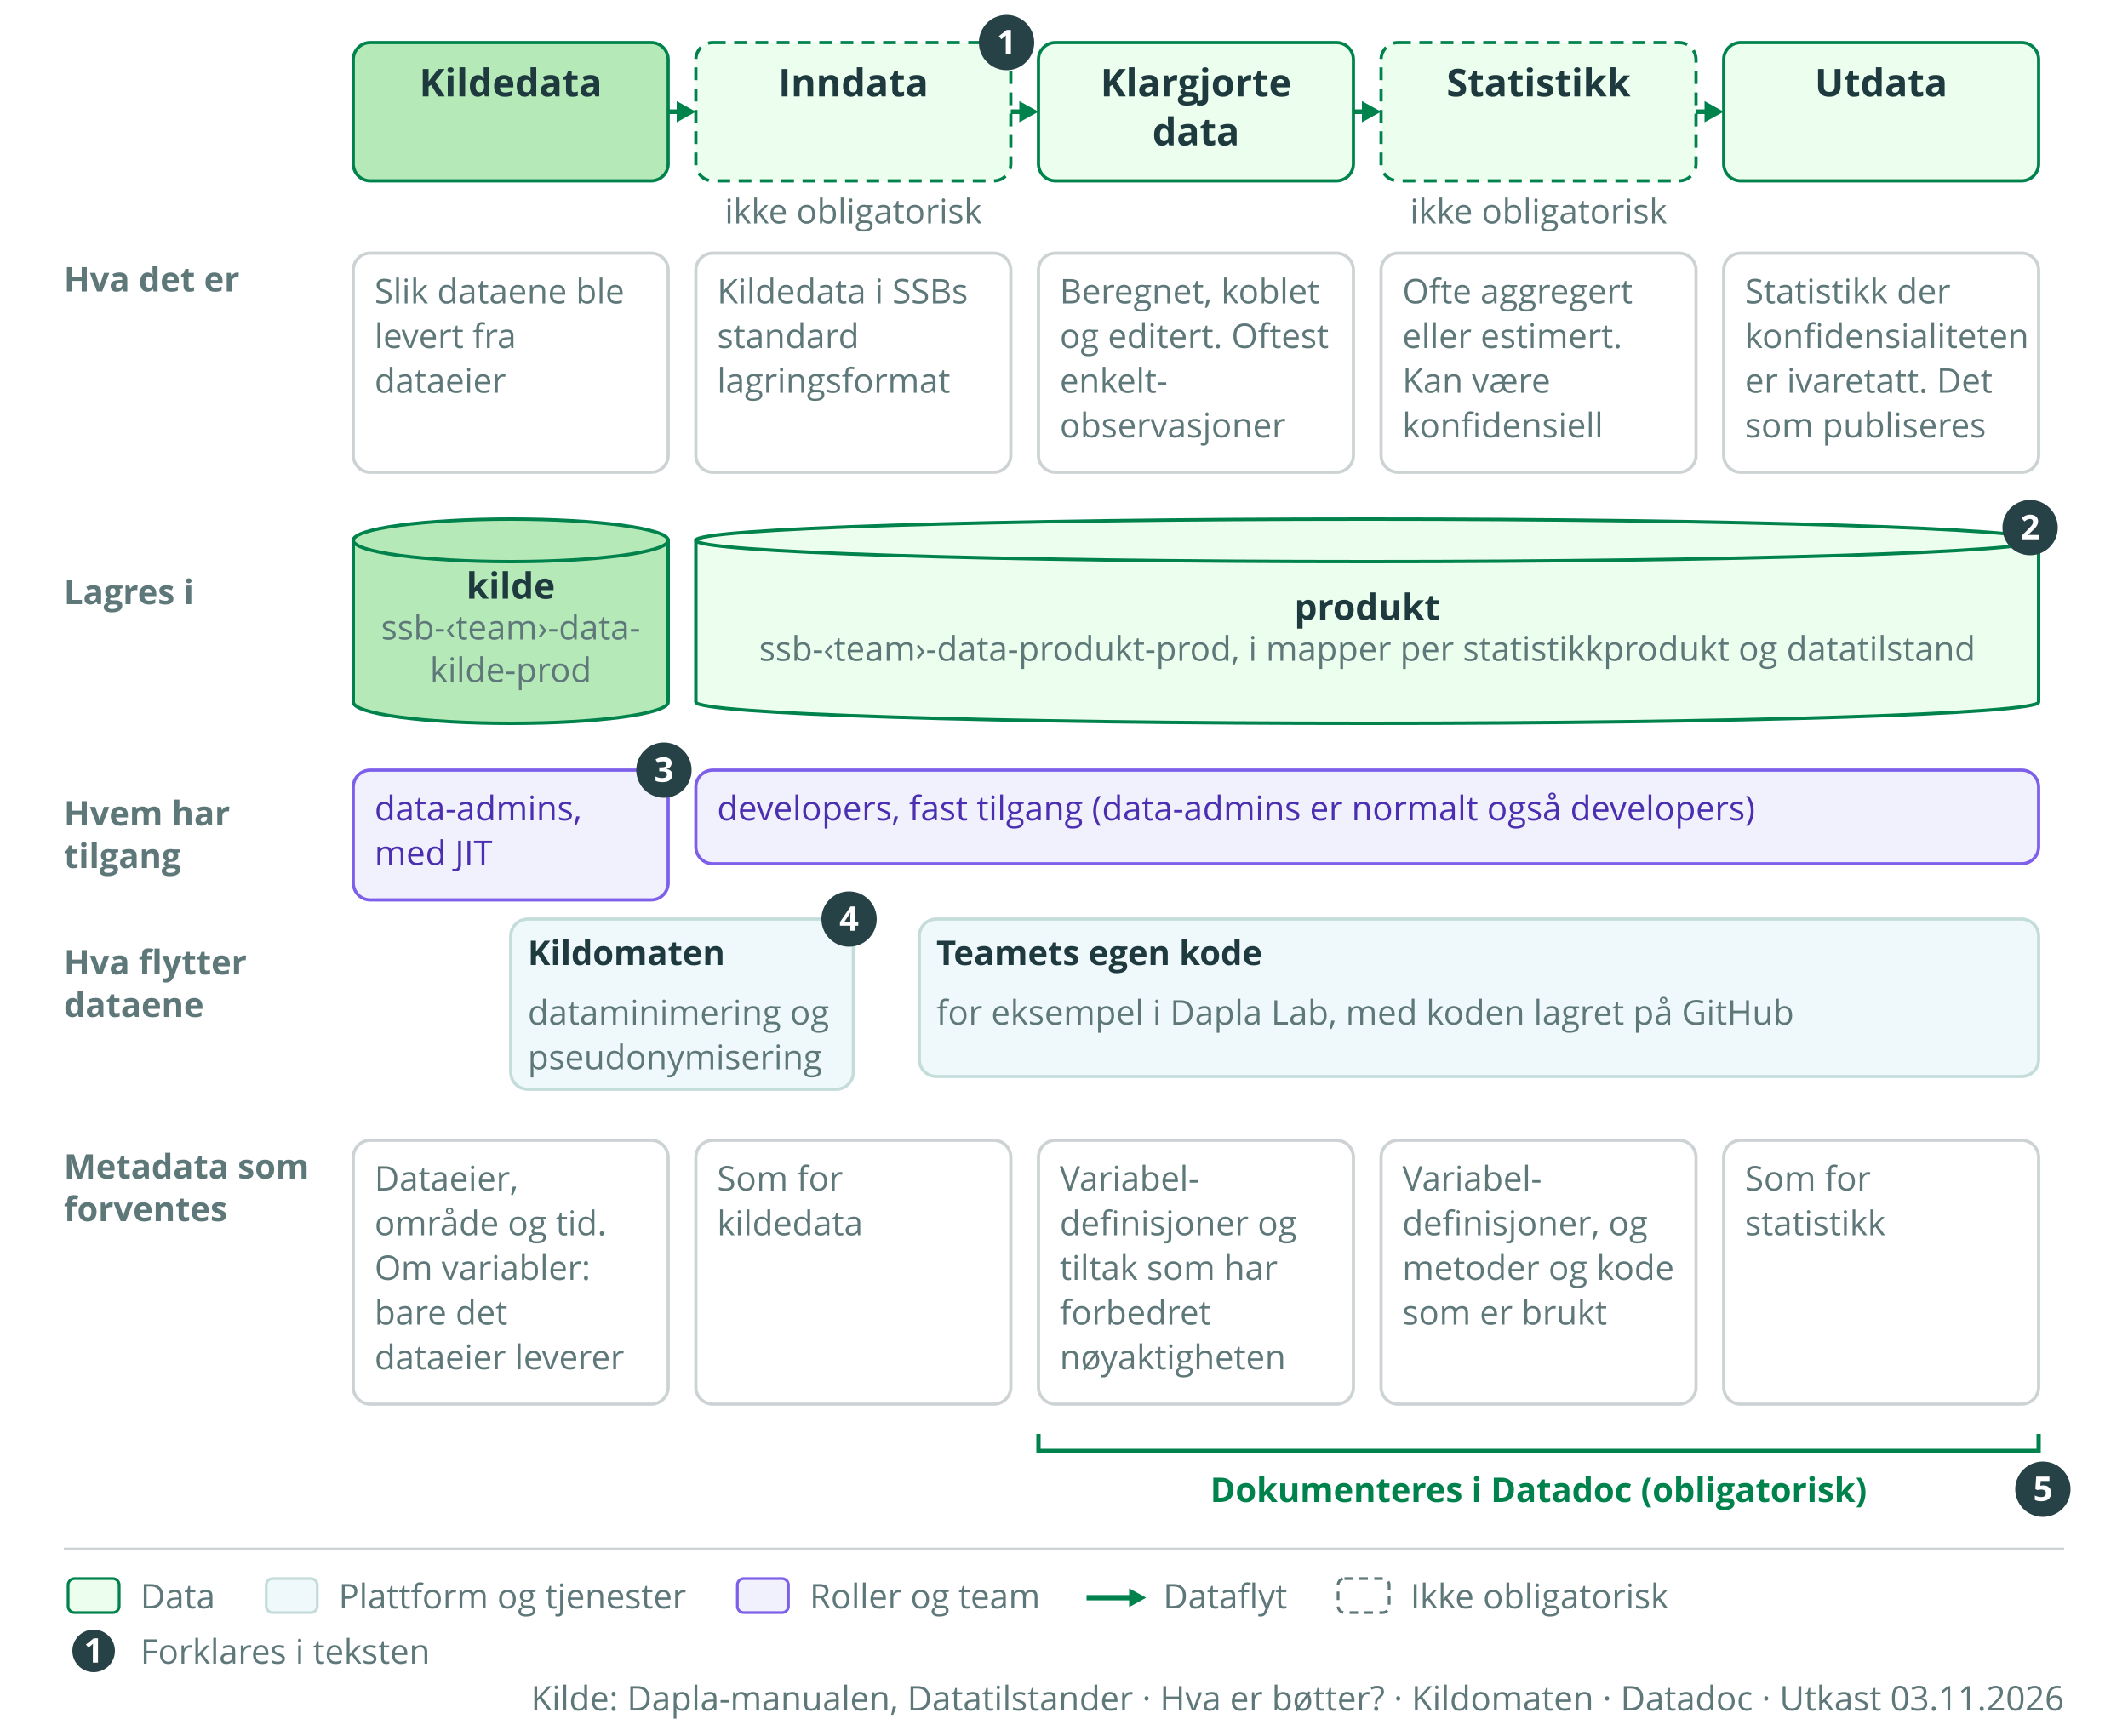
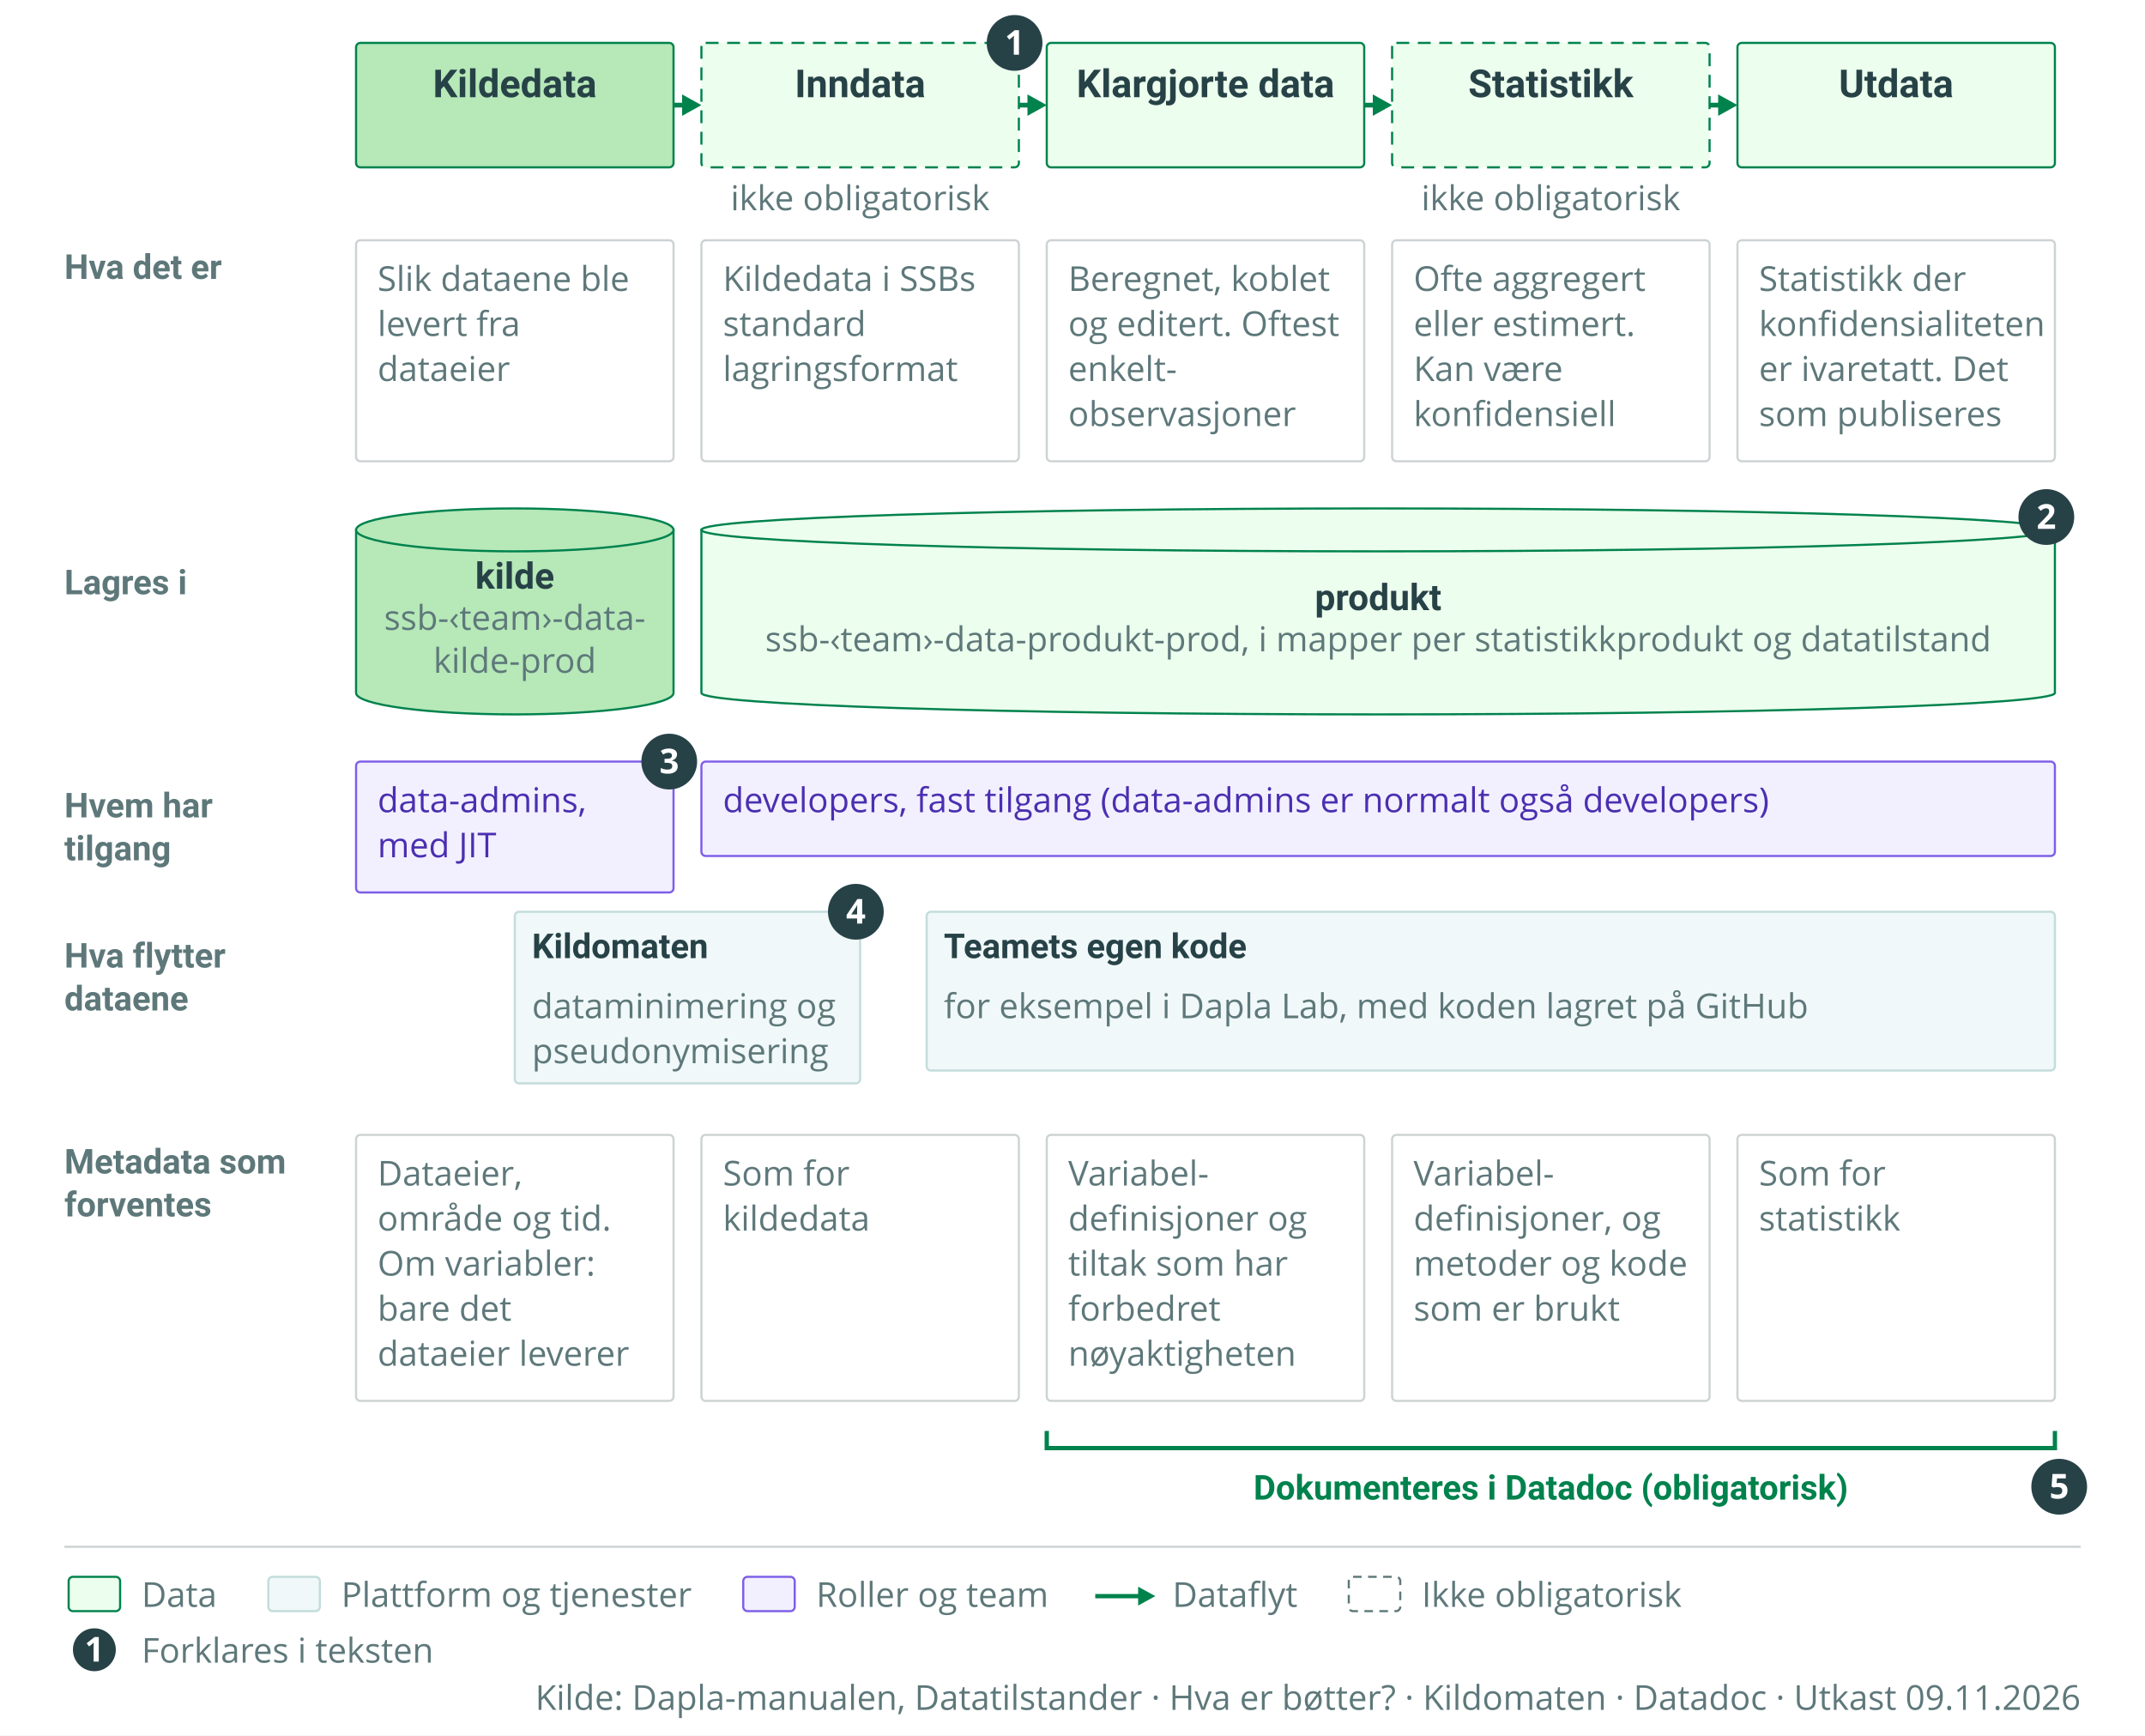
- <svg xmlns="http://www.w3.org/2000/svg" viewBox="0 0 1000 816" width="1000" height="816">
-   <rect x="0" y="0" width="1000" height="816" fill="#ffffff" />
-   <rect x="166.0" y="20.0" width="148.0" height="65.0" rx="8" fill="#b6e9b8" stroke="#00824d" stroke-width="1.5" />
-   <text x="240.0" y="45.3" font-family="Open Sans, Segoe UI, Arial, sans-serif" font-size="18" font-weight="700" fill="#1e3a3f" text-anchor="middle">Kildedata</text>
-   <polyline points="314.0,52.5 319.8,52.5" fill="none" stroke="#00824d" stroke-width="2.2" stroke-linejoin="round" />
-   <polygon points="327.0,52.5 318.0,47.5 318.0,57.5" fill="#00824d" stroke="none" stroke-width="1" />
-   <rect x="327.0" y="20.0" width="148.0" height="65.0" rx="8" fill="#ecfeed" stroke="#00824d" stroke-width="1.5" stroke-dasharray="6 4" />
-   <text x="401.0" y="45.3" font-family="Open Sans, Segoe UI, Arial, sans-serif" font-size="18" font-weight="700" fill="#1e3a3f" text-anchor="middle">Inndata</text>
-   <text x="401.0" y="105.0" font-family="Open Sans, Segoe UI, Arial, sans-serif" font-size="16" font-weight="400" fill="#5e787a" text-anchor="middle">ikke obligatorisk</text>
-   <polyline points="475.0,52.5 480.8,52.5" fill="none" stroke="#00824d" stroke-width="2.2" stroke-linejoin="round" />
-   <polygon points="488.0,52.5 479.0,47.5 479.0,57.5" fill="#00824d" stroke="none" stroke-width="1" />
-   <rect x="488.0" y="20.0" width="148.0" height="65.0" rx="8" fill="#ecfeed" stroke="#00824d" stroke-width="1.5" />
-   <text x="562.0" y="45.3" font-family="Open Sans, Segoe UI, Arial, sans-serif" font-size="18" font-weight="700" fill="#1e3a3f" text-anchor="middle">Klargjorte</text>
-   <text x="562.0" y="68.3" font-family="Open Sans, Segoe UI, Arial, sans-serif" font-size="18" font-weight="700" fill="#1e3a3f" text-anchor="middle">data</text>
-   <polyline points="636.0,52.5 641.8,52.5" fill="none" stroke="#00824d" stroke-width="2.2" stroke-linejoin="round" />
-   <polygon points="649.0,52.5 640.0,47.5 640.0,57.5" fill="#00824d" stroke="none" stroke-width="1" />
-   <rect x="649.0" y="20.0" width="148.0" height="65.0" rx="8" fill="#ecfeed" stroke="#00824d" stroke-width="1.5" stroke-dasharray="6 4" />
-   <text x="723.0" y="45.3" font-family="Open Sans, Segoe UI, Arial, sans-serif" font-size="18" font-weight="700" fill="#1e3a3f" text-anchor="middle">Statistikk</text>
-   <text x="723.0" y="105.0" font-family="Open Sans, Segoe UI, Arial, sans-serif" font-size="16" font-weight="400" fill="#5e787a" text-anchor="middle">ikke obligatorisk</text>
-   <polyline points="797.0,52.5 802.8,52.5" fill="none" stroke="#00824d" stroke-width="2.2" stroke-linejoin="round" />
-   <polygon points="810.0,52.5 801.0,47.5 801.0,57.5" fill="#00824d" stroke="none" stroke-width="1" />
-   <rect x="810.0" y="20.0" width="148.0" height="65.0" rx="8" fill="#ecfeed" stroke="#00824d" stroke-width="1.5" />
-   <text x="884.0" y="45.3" font-family="Open Sans, Segoe UI, Arial, sans-serif" font-size="18" font-weight="700" fill="#1e3a3f" text-anchor="middle">Utdata</text>
-   <circle cx="473.0" cy="20.0" r="13" fill="#274246" />
+ <svg xmlns="http://www.w3.org/2000/svg" viewBox="0 0 1000 809" width="1000" height="809">
+   <rect x="0" y="0" width="1000" height="809" fill="#ffffff" />
+   <rect x="166.0" y="20.0" width="148.0" height="58.0" rx="2" fill="#b6e8b8" stroke="#00824d" stroke-width="1" />
+   <text x="240.0" y="45.3" font-family="Roboto, Arial, sans-serif" font-size="18" font-weight="700" fill="#274247" text-anchor="middle">Kildedata</text>
+   <polyline points="314.0,49.0 319.8,49.0" fill="none" stroke="#00824d" stroke-width="2.2" stroke-linejoin="round" />
+   <polygon points="327.0,49.0 318.0,44.0 318.0,54.0" fill="#00824d" stroke="none" stroke-width="1" />
+   <rect x="327.0" y="20.0" width="148.0" height="58.0" rx="2" fill="#ecfeed" stroke="#00824d" stroke-width="1" stroke-dasharray="6 4" />
+   <text x="401.0" y="45.3" font-family="Roboto, Arial, sans-serif" font-size="18" font-weight="700" fill="#274247" text-anchor="middle">Inndata</text>
+   <text x="401.0" y="98.0" font-family="Open Sans, Segoe UI, Arial, sans-serif" font-size="16" font-weight="400" fill="#5e787a" text-anchor="middle">ikke obligatorisk</text>
+   <polyline points="475.0,49.0 480.8,49.0" fill="none" stroke="#00824d" stroke-width="2.2" stroke-linejoin="round" />
+   <polygon points="488.0,49.0 479.0,44.0 479.0,54.0" fill="#00824d" stroke="none" stroke-width="1" />
+   <rect x="488.0" y="20.0" width="148.0" height="58.0" rx="2" fill="#ecfeed" stroke="#00824d" stroke-width="1" />
+   <text x="562.0" y="45.3" font-family="Roboto, Arial, sans-serif" font-size="18" font-weight="700" fill="#274247" text-anchor="middle">Klargjorte data</text>
+   <polyline points="636.0,49.0 641.8,49.0" fill="none" stroke="#00824d" stroke-width="2.2" stroke-linejoin="round" />
+   <polygon points="649.0,49.0 640.0,44.0 640.0,54.0" fill="#00824d" stroke="none" stroke-width="1" />
+   <rect x="649.0" y="20.0" width="148.0" height="58.0" rx="2" fill="#ecfeed" stroke="#00824d" stroke-width="1" stroke-dasharray="6 4" />
+   <text x="723.0" y="45.3" font-family="Roboto, Arial, sans-serif" font-size="18" font-weight="700" fill="#274247" text-anchor="middle">Statistikk</text>
+   <text x="723.0" y="98.0" font-family="Open Sans, Segoe UI, Arial, sans-serif" font-size="16" font-weight="400" fill="#5e787a" text-anchor="middle">ikke obligatorisk</text>
+   <polyline points="797.0,49.0 802.8,49.0" fill="none" stroke="#00824d" stroke-width="2.2" stroke-linejoin="round" />
+   <polygon points="810.0,49.0 801.0,44.0 801.0,54.0" fill="#00824d" stroke="none" stroke-width="1" />
+   <rect x="810.0" y="20.0" width="148.0" height="58.0" rx="2" fill="#ecfeed" stroke="#00824d" stroke-width="1" />
+   <text x="884.0" y="45.3" font-family="Roboto, Arial, sans-serif" font-size="18" font-weight="700" fill="#274247" text-anchor="middle">Utdata</text>
+   <circle cx="473.0" cy="20.0" r="13" fill="#274247" />
  <text x="473.0" y="25.5" font-family="Open Sans, Segoe UI, Arial, sans-serif" font-size="16" font-weight="700" fill="#ffffff" text-anchor="middle">1</text>
-   <text x="30.0" y="137.0" font-family="Open Sans, Segoe UI, Arial, sans-serif" font-size="16" font-weight="700" fill="#5e787a" text-anchor="start">Hva det er</text>
-   <rect x="166.0" y="119.0" width="148.0" height="103.0" rx="8" fill="#ffffff" stroke="#cdd3d4" stroke-width="1.5" />
-   <text x="176.0" y="142.6" font-family="Open Sans, Segoe UI, Arial, sans-serif" font-size="16" font-weight="400" fill="#5e787a" text-anchor="start">Slik dataene ble</text>
-   <text x="176.0" y="163.6" font-family="Open Sans, Segoe UI, Arial, sans-serif" font-size="16" font-weight="400" fill="#5e787a" text-anchor="start">levert fra</text>
-   <text x="176.0" y="184.6" font-family="Open Sans, Segoe UI, Arial, sans-serif" font-size="16" font-weight="400" fill="#5e787a" text-anchor="start">dataeier</text>
-   <rect x="327.0" y="119.0" width="148.0" height="103.0" rx="8" fill="#ffffff" stroke="#cdd3d4" stroke-width="1.5" />
-   <text x="337.0" y="142.6" font-family="Open Sans, Segoe UI, Arial, sans-serif" font-size="16" font-weight="400" fill="#5e787a" text-anchor="start">Kildedata i SSBs</text>
-   <text x="337.0" y="163.6" font-family="Open Sans, Segoe UI, Arial, sans-serif" font-size="16" font-weight="400" fill="#5e787a" text-anchor="start">standard</text>
-   <text x="337.0" y="184.6" font-family="Open Sans, Segoe UI, Arial, sans-serif" font-size="16" font-weight="400" fill="#5e787a" text-anchor="start">lagringsformat</text>
-   <rect x="488.0" y="119.0" width="148.0" height="103.0" rx="8" fill="#ffffff" stroke="#cdd3d4" stroke-width="1.5" />
-   <text x="498.0" y="142.6" font-family="Open Sans, Segoe UI, Arial, sans-serif" font-size="16" font-weight="400" fill="#5e787a" text-anchor="start">Beregnet, koblet</text>
-   <text x="498.0" y="163.6" font-family="Open Sans, Segoe UI, Arial, sans-serif" font-size="16" font-weight="400" fill="#5e787a" text-anchor="start">og editert. Oftest</text>
-   <text x="498.0" y="184.6" font-family="Open Sans, Segoe UI, Arial, sans-serif" font-size="16" font-weight="400" fill="#5e787a" text-anchor="start">enkelt-</text>
-   <text x="498.0" y="205.6" font-family="Open Sans, Segoe UI, Arial, sans-serif" font-size="16" font-weight="400" fill="#5e787a" text-anchor="start">observasjoner</text>
-   <rect x="649.0" y="119.0" width="148.0" height="103.0" rx="8" fill="#ffffff" stroke="#cdd3d4" stroke-width="1.5" />
-   <text x="659.0" y="142.6" font-family="Open Sans, Segoe UI, Arial, sans-serif" font-size="16" font-weight="400" fill="#5e787a" text-anchor="start">Ofte aggregert</text>
-   <text x="659.0" y="163.6" font-family="Open Sans, Segoe UI, Arial, sans-serif" font-size="16" font-weight="400" fill="#5e787a" text-anchor="start">eller estimert.</text>
-   <text x="659.0" y="184.6" font-family="Open Sans, Segoe UI, Arial, sans-serif" font-size="16" font-weight="400" fill="#5e787a" text-anchor="start">Kan være</text>
-   <text x="659.0" y="205.6" font-family="Open Sans, Segoe UI, Arial, sans-serif" font-size="16" font-weight="400" fill="#5e787a" text-anchor="start">konfidensiell</text>
-   <rect x="810.0" y="119.0" width="148.0" height="103.0" rx="8" fill="#ffffff" stroke="#cdd3d4" stroke-width="1.5" />
-   <text x="820.0" y="142.6" font-family="Open Sans, Segoe UI, Arial, sans-serif" font-size="16" font-weight="400" fill="#5e787a" text-anchor="start">Statistikk der</text>
-   <text x="820.0" y="163.6" font-family="Open Sans, Segoe UI, Arial, sans-serif" font-size="16" font-weight="400" fill="#5e787a" text-anchor="start">konfidensialiteten</text>
-   <text x="820.0" y="184.6" font-family="Open Sans, Segoe UI, Arial, sans-serif" font-size="16" font-weight="400" fill="#5e787a" text-anchor="start">er ivaretatt. Det</text>
-   <text x="820.0" y="205.6" font-family="Open Sans, Segoe UI, Arial, sans-serif" font-size="16" font-weight="400" fill="#5e787a" text-anchor="start">som publiseres</text>
-   <text x="30.0" y="284.0" font-family="Open Sans, Segoe UI, Arial, sans-serif" font-size="16" font-weight="700" fill="#5e787a" text-anchor="start">Lagres i</text>
-   <path d="M166,254 L166,330 A74.0,10 0 0 0 314,330 L314,254 Z" fill="#b6e9b8" stroke="#00824d" stroke-width="1.6" />
-   <ellipse cx="240.0" cy="254.0" rx="74.0" ry="10.0" fill="#b6e9b8" stroke="#00824d" stroke-width="1.6" />
-   <text x="240.0" y="281.4" font-family="Open Sans, Segoe UI, Arial, sans-serif" font-size="17" font-weight="700" fill="#1e3a3f" text-anchor="middle">kilde</text>
-   <text x="240.0" y="300.6" font-family="Open Sans, Segoe UI, Arial, sans-serif" font-size="16" font-weight="400" fill="#5e787a" text-anchor="middle">ssb-‹team›-data-</text>
-   <text x="240.0" y="320.6" font-family="Open Sans, Segoe UI, Arial, sans-serif" font-size="16" font-weight="400" fill="#5e787a" text-anchor="middle">kilde-prod</text>
-   <path d="M327,254 L327,330 A315.5,10 0 0 0 958,330 L958,254 Z" fill="#ecfeed" stroke="#00824d" stroke-width="1.6" />
-   <ellipse cx="642.5" cy="254.0" rx="315.5" ry="10.0" fill="#ecfeed" stroke="#00824d" stroke-width="1.6" />
-   <text x="642.5" y="291.4" font-family="Open Sans, Segoe UI, Arial, sans-serif" font-size="17" font-weight="700" fill="#1e3a3f" text-anchor="middle">produkt</text>
-   <text x="642.5" y="310.6" font-family="Open Sans, Segoe UI, Arial, sans-serif" font-size="16" font-weight="400" fill="#5e787a" text-anchor="middle">ssb-‹team›-data-produkt-prod, i mapper per statistikkprodukt og datatilstand</text>
-   <circle cx="954.0" cy="248.0" r="13" fill="#274246" />
-   <text x="954.0" y="253.5" font-family="Open Sans, Segoe UI, Arial, sans-serif" font-size="16" font-weight="700" fill="#ffffff" text-anchor="middle">2</text>
-   <text x="30.0" y="388.0" font-family="Open Sans, Segoe UI, Arial, sans-serif" font-size="16" font-weight="700" fill="#5e787a" text-anchor="start">Hvem har</text>
-   <text x="30.0" y="408.0" font-family="Open Sans, Segoe UI, Arial, sans-serif" font-size="16" font-weight="700" fill="#5e787a" text-anchor="start">tilgang</text>
-   <rect x="166.0" y="362.0" width="148.0" height="61.0" rx="8" fill="#f1f1fe" stroke="#7d5fea" stroke-width="1.5" />
-   <text x="176.0" y="385.6" font-family="Open Sans, Segoe UI, Arial, sans-serif" font-size="16" font-weight="400" fill="#4b2fb0" text-anchor="start">data-admins,</text>
-   <text x="176.0" y="406.6" font-family="Open Sans, Segoe UI, Arial, sans-serif" font-size="16" font-weight="400" fill="#4b2fb0" text-anchor="start">med JIT</text>
-   <rect x="327.0" y="362.0" width="631.0" height="44.0" rx="8" fill="#f1f1fe" stroke="#7d5fea" stroke-width="1.5" />
-   <text x="337.0" y="385.6" font-family="Open Sans, Segoe UI, Arial, sans-serif" font-size="16" font-weight="400" fill="#4b2fb0" text-anchor="start">developers, fast tilgang (data-admins er normalt også developers)</text>
-   <circle cx="312.0" cy="362.0" r="13" fill="#274246" />
-   <text x="312.0" y="367.5" font-family="Open Sans, Segoe UI, Arial, sans-serif" font-size="16" font-weight="700" fill="#ffffff" text-anchor="middle">3</text>
-   <text x="30.0" y="458.0" font-family="Open Sans, Segoe UI, Arial, sans-serif" font-size="16" font-weight="700" fill="#5e787a" text-anchor="start">Hva flytter</text>
-   <text x="30.0" y="478.0" font-family="Open Sans, Segoe UI, Arial, sans-serif" font-size="16" font-weight="700" fill="#5e787a" text-anchor="start">dataene</text>
-   <rect x="240.0" y="432.0" width="161.0" height="80.0" rx="8" fill="#eff8fa" stroke="#c4dddb" stroke-width="1.5" />
-   <text x="248.0" y="453.6" font-family="Open Sans, Segoe UI, Arial, sans-serif" font-size="16" font-weight="700" fill="#1e3a3f" text-anchor="start">Kildomaten</text>
-   <text x="248.0" y="481.6" font-family="Open Sans, Segoe UI, Arial, sans-serif" font-size="16" font-weight="400" fill="#5e787a" text-anchor="start">dataminimering og</text>
-   <text x="248.0" y="502.6" font-family="Open Sans, Segoe UI, Arial, sans-serif" font-size="16" font-weight="400" fill="#5e787a" text-anchor="start">pseudonymisering</text>
-   <rect x="432.0" y="432.0" width="526.0" height="74.0" rx="8" fill="#eff8fa" stroke="#c4dddb" stroke-width="1.5" />
-   <text x="440.0" y="453.6" font-family="Open Sans, Segoe UI, Arial, sans-serif" font-size="16" font-weight="700" fill="#1e3a3f" text-anchor="start">Teamets egen kode</text>
-   <text x="440.0" y="481.6" font-family="Open Sans, Segoe UI, Arial, sans-serif" font-size="16" font-weight="400" fill="#5e787a" text-anchor="start">for eksempel i Dapla Lab, med koden lagret på GitHub</text>
-   <circle cx="399.0" cy="432.0" r="13" fill="#274246" />
-   <text x="399.0" y="437.5" font-family="Open Sans, Segoe UI, Arial, sans-serif" font-size="16" font-weight="700" fill="#ffffff" text-anchor="middle">4</text>
-   <text x="30.0" y="554.0" font-family="Open Sans, Segoe UI, Arial, sans-serif" font-size="16" font-weight="700" fill="#5e787a" text-anchor="start">Metadata som</text>
-   <text x="30.0" y="574.0" font-family="Open Sans, Segoe UI, Arial, sans-serif" font-size="16" font-weight="700" fill="#5e787a" text-anchor="start">forventes</text>
-   <rect x="166.0" y="536.0" width="148.0" height="124.0" rx="8" fill="#ffffff" stroke="#cdd3d4" stroke-width="1.5" />
-   <text x="176.0" y="559.6" font-family="Open Sans, Segoe UI, Arial, sans-serif" font-size="16" font-weight="400" fill="#5e787a" text-anchor="start">Dataeier,</text>
-   <text x="176.0" y="580.6" font-family="Open Sans, Segoe UI, Arial, sans-serif" font-size="16" font-weight="400" fill="#5e787a" text-anchor="start">område og tid.</text>
-   <text x="176.0" y="601.6" font-family="Open Sans, Segoe UI, Arial, sans-serif" font-size="16" font-weight="400" fill="#5e787a" text-anchor="start">Om variabler:</text>
-   <text x="176.0" y="622.6" font-family="Open Sans, Segoe UI, Arial, sans-serif" font-size="16" font-weight="400" fill="#5e787a" text-anchor="start">bare det</text>
-   <text x="176.0" y="643.6" font-family="Open Sans, Segoe UI, Arial, sans-serif" font-size="16" font-weight="400" fill="#5e787a" text-anchor="start">dataeier leverer</text>
-   <rect x="327.0" y="536.0" width="148.0" height="124.0" rx="8" fill="#ffffff" stroke="#cdd3d4" stroke-width="1.5" />
-   <text x="337.0" y="559.6" font-family="Open Sans, Segoe UI, Arial, sans-serif" font-size="16" font-weight="400" fill="#5e787a" text-anchor="start">Som for</text>
-   <text x="337.0" y="580.6" font-family="Open Sans, Segoe UI, Arial, sans-serif" font-size="16" font-weight="400" fill="#5e787a" text-anchor="start">kildedata</text>
-   <rect x="488.0" y="536.0" width="148.0" height="124.0" rx="8" fill="#ffffff" stroke="#cdd3d4" stroke-width="1.5" />
-   <text x="498.0" y="559.6" font-family="Open Sans, Segoe UI, Arial, sans-serif" font-size="16" font-weight="400" fill="#5e787a" text-anchor="start">Variabel-</text>
-   <text x="498.0" y="580.6" font-family="Open Sans, Segoe UI, Arial, sans-serif" font-size="16" font-weight="400" fill="#5e787a" text-anchor="start">definisjoner og</text>
-   <text x="498.0" y="601.6" font-family="Open Sans, Segoe UI, Arial, sans-serif" font-size="16" font-weight="400" fill="#5e787a" text-anchor="start">tiltak som har</text>
-   <text x="498.0" y="622.6" font-family="Open Sans, Segoe UI, Arial, sans-serif" font-size="16" font-weight="400" fill="#5e787a" text-anchor="start">forbedret</text>
-   <text x="498.0" y="643.6" font-family="Open Sans, Segoe UI, Arial, sans-serif" font-size="16" font-weight="400" fill="#5e787a" text-anchor="start">nøyaktigheten</text>
-   <rect x="649.0" y="536.0" width="148.0" height="124.0" rx="8" fill="#ffffff" stroke="#cdd3d4" stroke-width="1.5" />
-   <text x="659.0" y="559.6" font-family="Open Sans, Segoe UI, Arial, sans-serif" font-size="16" font-weight="400" fill="#5e787a" text-anchor="start">Variabel-</text>
-   <text x="659.0" y="580.6" font-family="Open Sans, Segoe UI, Arial, sans-serif" font-size="16" font-weight="400" fill="#5e787a" text-anchor="start">definisjoner, og</text>
-   <text x="659.0" y="601.6" font-family="Open Sans, Segoe UI, Arial, sans-serif" font-size="16" font-weight="400" fill="#5e787a" text-anchor="start">metoder og kode</text>
-   <text x="659.0" y="622.6" font-family="Open Sans, Segoe UI, Arial, sans-serif" font-size="16" font-weight="400" fill="#5e787a" text-anchor="start">som er brukt</text>
-   <rect x="810.0" y="536.0" width="148.0" height="124.0" rx="8" fill="#ffffff" stroke="#cdd3d4" stroke-width="1.5" />
-   <text x="820.0" y="559.6" font-family="Open Sans, Segoe UI, Arial, sans-serif" font-size="16" font-weight="400" fill="#5e787a" text-anchor="start">Som for</text>
-   <text x="820.0" y="580.6" font-family="Open Sans, Segoe UI, Arial, sans-serif" font-size="16" font-weight="400" fill="#5e787a" text-anchor="start">statistikk</text>
-   <path d="M488,674 L488,682 L958,682 L958,674" fill="none" stroke="#00824d" stroke-width="2" />
-   <text x="723.0" y="706.0" font-family="Open Sans, Segoe UI, Arial, sans-serif" font-size="16" font-weight="700" fill="#00824d" text-anchor="middle">Dokumenteres i Datadoc (obligatorisk)</text>
-   <circle cx="960.0" cy="700.0" r="13" fill="#274246" />
-   <text x="960.0" y="705.5" font-family="Open Sans, Segoe UI, Arial, sans-serif" font-size="16" font-weight="700" fill="#ffffff" text-anchor="middle">5</text>
-   <line x1="30.0" y1="728.0" x2="970.0" y2="728.0" stroke="#cdd3d4" stroke-width="1" />
-   <rect x="32.0" y="742.0" width="24.0" height="16.0" rx="3" fill="#ecfeed" stroke="#00824d" stroke-width="1.3" />
-   <text x="66.0" y="756.0" font-family="Open Sans, Segoe UI, Arial, sans-serif" font-size="16" font-weight="400" fill="#5e787a" text-anchor="start">Data</text>
-   <rect x="125.1" y="742.0" width="24.0" height="16.0" rx="3" fill="#eff8fa" stroke="#c4dddb" stroke-width="1.3" />
-   <text x="159.1" y="756.0" font-family="Open Sans, Segoe UI, Arial, sans-serif" font-size="16" font-weight="400" fill="#5e787a" text-anchor="start">Plattform og tjenester</text>
-   <rect x="346.5" y="742.0" width="24.0" height="16.0" rx="3" fill="#f1f1fe" stroke="#7d5fea" stroke-width="1.3" />
-   <text x="380.5" y="756.0" font-family="Open Sans, Segoe UI, Arial, sans-serif" font-size="16" font-weight="400" fill="#5e787a" text-anchor="start">Roller og team</text>
-   <polyline points="510.6,751.0 532.2,751.0" fill="none" stroke="#00824d" stroke-width="2.5" stroke-linejoin="round" />
-   <polygon points="538.6,751.0 530.6,746.6 530.6,755.4" fill="#00824d" stroke="none" stroke-width="1" />
-   <text x="546.6" y="756.0" font-family="Open Sans, Segoe UI, Arial, sans-serif" font-size="16" font-weight="400" fill="#5e787a" text-anchor="start">Dataflyt</text>
-   <rect x="628.8" y="742.0" width="24.0" height="16.0" rx="3" fill="#ffffff" stroke="#5e787a" stroke-width="1.3" stroke-dasharray="4 3" />
-   <text x="662.8" y="756.0" font-family="Open Sans, Segoe UI, Arial, sans-serif" font-size="16" font-weight="400" fill="#5e787a" text-anchor="start">Ikke obligatorisk</text>
-   <circle cx="44.0" cy="776.0" r="10" fill="#274246" />
-   <text x="44.0" y="781.5" font-family="Open Sans, Segoe UI, Arial, sans-serif" font-size="16" font-weight="700" fill="#ffffff" text-anchor="middle">1</text>
-   <text x="66.0" y="782.0" font-family="Open Sans, Segoe UI, Arial, sans-serif" font-size="16" font-weight="400" fill="#5e787a" text-anchor="start">Forklares i teksten</text>
-   <text x="970.0" y="804.0" font-family="Open Sans, Segoe UI, Arial, sans-serif" font-size="16" font-weight="400" fill="#5e787a" text-anchor="end">Kilde: Dapla-manualen, Datatilstander · Hva er bøtter? · Kildomaten · Datadoc · Utkast 03.11.2026</text>
+   <text x="30.0" y="130.0" font-family="Roboto, Arial, sans-serif" font-size="16" font-weight="700" fill="#5e787a" text-anchor="start">Hva det er</text>
+   <rect x="166.0" y="112.0" width="148.0" height="103.0" rx="2" fill="#ffffff" stroke="#cdd3d4" stroke-width="1" />
+   <text x="176.0" y="135.6" font-family="Open Sans, Segoe UI, Arial, sans-serif" font-size="16" font-weight="400" fill="#5e787a" text-anchor="start">Slik dataene ble</text>
+   <text x="176.0" y="156.6" font-family="Open Sans, Segoe UI, Arial, sans-serif" font-size="16" font-weight="400" fill="#5e787a" text-anchor="start">levert fra</text>
+   <text x="176.0" y="177.6" font-family="Open Sans, Segoe UI, Arial, sans-serif" font-size="16" font-weight="400" fill="#5e787a" text-anchor="start">dataeier</text>
+   <rect x="327.0" y="112.0" width="148.0" height="103.0" rx="2" fill="#ffffff" stroke="#cdd3d4" stroke-width="1" />
+   <text x="337.0" y="135.6" font-family="Open Sans, Segoe UI, Arial, sans-serif" font-size="16" font-weight="400" fill="#5e787a" text-anchor="start">Kildedata i SSBs</text>
+   <text x="337.0" y="156.6" font-family="Open Sans, Segoe UI, Arial, sans-serif" font-size="16" font-weight="400" fill="#5e787a" text-anchor="start">standard</text>
+   <text x="337.0" y="177.6" font-family="Open Sans, Segoe UI, Arial, sans-serif" font-size="16" font-weight="400" fill="#5e787a" text-anchor="start">lagringsformat</text>
+   <rect x="488.0" y="112.0" width="148.0" height="103.0" rx="2" fill="#ffffff" stroke="#cdd3d4" stroke-width="1" />
+   <text x="498.0" y="135.6" font-family="Open Sans, Segoe UI, Arial, sans-serif" font-size="16" font-weight="400" fill="#5e787a" text-anchor="start">Beregnet, koblet</text>
+   <text x="498.0" y="156.6" font-family="Open Sans, Segoe UI, Arial, sans-serif" font-size="16" font-weight="400" fill="#5e787a" text-anchor="start">og editert. Oftest</text>
+   <text x="498.0" y="177.6" font-family="Open Sans, Segoe UI, Arial, sans-serif" font-size="16" font-weight="400" fill="#5e787a" text-anchor="start">enkelt-</text>
+   <text x="498.0" y="198.6" font-family="Open Sans, Segoe UI, Arial, sans-serif" font-size="16" font-weight="400" fill="#5e787a" text-anchor="start">observasjoner</text>
+   <rect x="649.0" y="112.0" width="148.0" height="103.0" rx="2" fill="#ffffff" stroke="#cdd3d4" stroke-width="1" />
+   <text x="659.0" y="135.6" font-family="Open Sans, Segoe UI, Arial, sans-serif" font-size="16" font-weight="400" fill="#5e787a" text-anchor="start">Ofte aggregert</text>
+   <text x="659.0" y="156.6" font-family="Open Sans, Segoe UI, Arial, sans-serif" font-size="16" font-weight="400" fill="#5e787a" text-anchor="start">eller estimert.</text>
+   <text x="659.0" y="177.6" font-family="Open Sans, Segoe UI, Arial, sans-serif" font-size="16" font-weight="400" fill="#5e787a" text-anchor="start">Kan være</text>
+   <text x="659.0" y="198.6" font-family="Open Sans, Segoe UI, Arial, sans-serif" font-size="16" font-weight="400" fill="#5e787a" text-anchor="start">konfidensiell</text>
+   <rect x="810.0" y="112.0" width="148.0" height="103.0" rx="2" fill="#ffffff" stroke="#cdd3d4" stroke-width="1" />
+   <text x="820.0" y="135.6" font-family="Open Sans, Segoe UI, Arial, sans-serif" font-size="16" font-weight="400" fill="#5e787a" text-anchor="start">Statistikk der</text>
+   <text x="820.0" y="156.6" font-family="Open Sans, Segoe UI, Arial, sans-serif" font-size="16" font-weight="400" fill="#5e787a" text-anchor="start">konfidensialiteten</text>
+   <text x="820.0" y="177.6" font-family="Open Sans, Segoe UI, Arial, sans-serif" font-size="16" font-weight="400" fill="#5e787a" text-anchor="start">er ivaretatt. Det</text>
+   <text x="820.0" y="198.6" font-family="Open Sans, Segoe UI, Arial, sans-serif" font-size="16" font-weight="400" fill="#5e787a" text-anchor="start">som publiseres</text>
+   <text x="30.0" y="277.0" font-family="Roboto, Arial, sans-serif" font-size="16" font-weight="700" fill="#5e787a" text-anchor="start">Lagres i</text>
+   <path d="M166,247 L166,323 A74.0,10 0 0 0 314,323 L314,247 Z" fill="#b6e8b8" stroke="#00824d" stroke-width="1" />
+   <ellipse cx="240.0" cy="247.0" rx="74.0" ry="10.0" fill="#b6e8b8" stroke="#00824d" stroke-width="1" />
+   <text x="240.0" y="274.4" font-family="Roboto, Arial, sans-serif" font-size="17" font-weight="700" fill="#274247" text-anchor="middle">kilde</text>
+   <text x="240.0" y="293.6" font-family="Open Sans, Segoe UI, Arial, sans-serif" font-size="16" font-weight="400" fill="#5e787a" text-anchor="middle">ssb-‹team›-data-</text>
+   <text x="240.0" y="313.6" font-family="Open Sans, Segoe UI, Arial, sans-serif" font-size="16" font-weight="400" fill="#5e787a" text-anchor="middle">kilde-prod</text>
+   <path d="M327,247 L327,323 A315.5,10 0 0 0 958,323 L958,247 Z" fill="#ecfeed" stroke="#00824d" stroke-width="1" />
+   <ellipse cx="642.5" cy="247.0" rx="315.5" ry="10.0" fill="#ecfeed" stroke="#00824d" stroke-width="1" />
+   <text x="642.5" y="284.4" font-family="Roboto, Arial, sans-serif" font-size="17" font-weight="700" fill="#274247" text-anchor="middle">produkt</text>
+   <text x="642.5" y="303.6" font-family="Open Sans, Segoe UI, Arial, sans-serif" font-size="16" font-weight="400" fill="#5e787a" text-anchor="middle">ssb-‹team›-data-produkt-prod, i mapper per statistikkprodukt og datatilstand</text>
+   <circle cx="954.0" cy="241.0" r="13" fill="#274247" />
+   <text x="954.0" y="246.5" font-family="Open Sans, Segoe UI, Arial, sans-serif" font-size="16" font-weight="700" fill="#ffffff" text-anchor="middle">2</text>
+   <text x="30.0" y="381.0" font-family="Roboto, Arial, sans-serif" font-size="16" font-weight="700" fill="#5e787a" text-anchor="start">Hvem har</text>
+   <text x="30.0" y="401.0" font-family="Roboto, Arial, sans-serif" font-size="16" font-weight="700" fill="#5e787a" text-anchor="start">tilgang</text>
+   <rect x="166.0" y="355.0" width="148.0" height="61.0" rx="2" fill="#f2f0ff" stroke="#7e5ee8" stroke-width="1" />
+   <text x="176.0" y="378.6" font-family="Open Sans, Segoe UI, Arial, sans-serif" font-size="16" font-weight="400" fill="#4b2fb0" text-anchor="start">data-admins,</text>
+   <text x="176.0" y="399.6" font-family="Open Sans, Segoe UI, Arial, sans-serif" font-size="16" font-weight="400" fill="#4b2fb0" text-anchor="start">med JIT</text>
+   <rect x="327.0" y="355.0" width="631.0" height="44.0" rx="2" fill="#f2f0ff" stroke="#7e5ee8" stroke-width="1" />
+   <text x="337.0" y="378.6" font-family="Open Sans, Segoe UI, Arial, sans-serif" font-size="16" font-weight="400" fill="#4b2fb0" text-anchor="start">developers, fast tilgang (data-admins er normalt også developers)</text>
+   <circle cx="312.0" cy="355.0" r="13" fill="#274247" />
+   <text x="312.0" y="360.5" font-family="Open Sans, Segoe UI, Arial, sans-serif" font-size="16" font-weight="700" fill="#ffffff" text-anchor="middle">3</text>
+   <text x="30.0" y="451.0" font-family="Roboto, Arial, sans-serif" font-size="16" font-weight="700" fill="#5e787a" text-anchor="start">Hva flytter</text>
+   <text x="30.0" y="471.0" font-family="Roboto, Arial, sans-serif" font-size="16" font-weight="700" fill="#5e787a" text-anchor="start">dataene</text>
+   <rect x="240.0" y="425.0" width="161.0" height="80.0" rx="2" fill="#f0f8f9" stroke="#c3dcdc" stroke-width="1" />
+   <text x="248.0" y="446.6" font-family="Roboto, Arial, sans-serif" font-size="16" font-weight="700" fill="#274247" text-anchor="start">Kildomaten</text>
+   <text x="248.0" y="474.6" font-family="Open Sans, Segoe UI, Arial, sans-serif" font-size="16" font-weight="400" fill="#5e787a" text-anchor="start">dataminimering og</text>
+   <text x="248.0" y="495.6" font-family="Open Sans, Segoe UI, Arial, sans-serif" font-size="16" font-weight="400" fill="#5e787a" text-anchor="start">pseudonymisering</text>
+   <rect x="432.0" y="425.0" width="526.0" height="74.0" rx="2" fill="#f0f8f9" stroke="#c3dcdc" stroke-width="1" />
+   <text x="440.0" y="446.6" font-family="Roboto, Arial, sans-serif" font-size="16" font-weight="700" fill="#274247" text-anchor="start">Teamets egen kode</text>
+   <text x="440.0" y="474.6" font-family="Open Sans, Segoe UI, Arial, sans-serif" font-size="16" font-weight="400" fill="#5e787a" text-anchor="start">for eksempel i Dapla Lab, med koden lagret på GitHub</text>
+   <circle cx="399.0" cy="425.0" r="13" fill="#274247" />
+   <text x="399.0" y="430.5" font-family="Open Sans, Segoe UI, Arial, sans-serif" font-size="16" font-weight="700" fill="#ffffff" text-anchor="middle">4</text>
+   <text x="30.0" y="547.0" font-family="Roboto, Arial, sans-serif" font-size="16" font-weight="700" fill="#5e787a" text-anchor="start">Metadata som</text>
+   <text x="30.0" y="567.0" font-family="Roboto, Arial, sans-serif" font-size="16" font-weight="700" fill="#5e787a" text-anchor="start">forventes</text>
+   <rect x="166.0" y="529.0" width="148.0" height="124.0" rx="2" fill="#ffffff" stroke="#cdd3d4" stroke-width="1" />
+   <text x="176.0" y="552.6" font-family="Open Sans, Segoe UI, Arial, sans-serif" font-size="16" font-weight="400" fill="#5e787a" text-anchor="start">Dataeier,</text>
+   <text x="176.0" y="573.6" font-family="Open Sans, Segoe UI, Arial, sans-serif" font-size="16" font-weight="400" fill="#5e787a" text-anchor="start">område og tid.</text>
+   <text x="176.0" y="594.6" font-family="Open Sans, Segoe UI, Arial, sans-serif" font-size="16" font-weight="400" fill="#5e787a" text-anchor="start">Om variabler:</text>
+   <text x="176.0" y="615.6" font-family="Open Sans, Segoe UI, Arial, sans-serif" font-size="16" font-weight="400" fill="#5e787a" text-anchor="start">bare det</text>
+   <text x="176.0" y="636.6" font-family="Open Sans, Segoe UI, Arial, sans-serif" font-size="16" font-weight="400" fill="#5e787a" text-anchor="start">dataeier leverer</text>
+   <rect x="327.0" y="529.0" width="148.0" height="124.0" rx="2" fill="#ffffff" stroke="#cdd3d4" stroke-width="1" />
+   <text x="337.0" y="552.6" font-family="Open Sans, Segoe UI, Arial, sans-serif" font-size="16" font-weight="400" fill="#5e787a" text-anchor="start">Som for</text>
+   <text x="337.0" y="573.6" font-family="Open Sans, Segoe UI, Arial, sans-serif" font-size="16" font-weight="400" fill="#5e787a" text-anchor="start">kildedata</text>
+   <rect x="488.0" y="529.0" width="148.0" height="124.0" rx="2" fill="#ffffff" stroke="#cdd3d4" stroke-width="1" />
+   <text x="498.0" y="552.6" font-family="Open Sans, Segoe UI, Arial, sans-serif" font-size="16" font-weight="400" fill="#5e787a" text-anchor="start">Variabel-</text>
+   <text x="498.0" y="573.6" font-family="Open Sans, Segoe UI, Arial, sans-serif" font-size="16" font-weight="400" fill="#5e787a" text-anchor="start">definisjoner og</text>
+   <text x="498.0" y="594.6" font-family="Open Sans, Segoe UI, Arial, sans-serif" font-size="16" font-weight="400" fill="#5e787a" text-anchor="start">tiltak som har</text>
+   <text x="498.0" y="615.6" font-family="Open Sans, Segoe UI, Arial, sans-serif" font-size="16" font-weight="400" fill="#5e787a" text-anchor="start">forbedret</text>
+   <text x="498.0" y="636.6" font-family="Open Sans, Segoe UI, Arial, sans-serif" font-size="16" font-weight="400" fill="#5e787a" text-anchor="start">nøyaktigheten</text>
+   <rect x="649.0" y="529.0" width="148.0" height="124.0" rx="2" fill="#ffffff" stroke="#cdd3d4" stroke-width="1" />
+   <text x="659.0" y="552.6" font-family="Open Sans, Segoe UI, Arial, sans-serif" font-size="16" font-weight="400" fill="#5e787a" text-anchor="start">Variabel-</text>
+   <text x="659.0" y="573.6" font-family="Open Sans, Segoe UI, Arial, sans-serif" font-size="16" font-weight="400" fill="#5e787a" text-anchor="start">definisjoner, og</text>
+   <text x="659.0" y="594.6" font-family="Open Sans, Segoe UI, Arial, sans-serif" font-size="16" font-weight="400" fill="#5e787a" text-anchor="start">metoder og kode</text>
+   <text x="659.0" y="615.6" font-family="Open Sans, Segoe UI, Arial, sans-serif" font-size="16" font-weight="400" fill="#5e787a" text-anchor="start">som er brukt</text>
+   <rect x="810.0" y="529.0" width="148.0" height="124.0" rx="2" fill="#ffffff" stroke="#cdd3d4" stroke-width="1" />
+   <text x="820.0" y="552.6" font-family="Open Sans, Segoe UI, Arial, sans-serif" font-size="16" font-weight="400" fill="#5e787a" text-anchor="start">Som for</text>
+   <text x="820.0" y="573.6" font-family="Open Sans, Segoe UI, Arial, sans-serif" font-size="16" font-weight="400" fill="#5e787a" text-anchor="start">statistikk</text>
+   <path d="M488,667 L488,675 L958,675 L958,667" fill="none" stroke="#00824d" stroke-width="2" />
+   <text x="723.0" y="699.0" font-family="Roboto, Arial, sans-serif" font-size="16" font-weight="700" fill="#00824d" text-anchor="middle">Dokumenteres i Datadoc (obligatorisk)</text>
+   <circle cx="960.0" cy="693.0" r="13" fill="#274247" />
+   <text x="960.0" y="698.5" font-family="Open Sans, Segoe UI, Arial, sans-serif" font-size="16" font-weight="700" fill="#ffffff" text-anchor="middle">5</text>
+   <line x1="30.0" y1="721.0" x2="970.0" y2="721.0" stroke="#cdd3d4" stroke-width="1" />
+   <rect x="32.0" y="735.0" width="24.0" height="16.0" rx="2" fill="#ecfeed" stroke="#00824d" stroke-width="1" />
+   <text x="66.0" y="749.0" font-family="Open Sans, Segoe UI, Arial, sans-serif" font-size="16" font-weight="400" fill="#5e787a" text-anchor="start">Data</text>
+   <rect x="125.1" y="735.0" width="24.0" height="16.0" rx="2" fill="#f0f8f9" stroke="#c3dcdc" stroke-width="1" />
+   <text x="159.1" y="749.0" font-family="Open Sans, Segoe UI, Arial, sans-serif" font-size="16" font-weight="400" fill="#5e787a" text-anchor="start">Plattform og tjenester</text>
+   <rect x="346.5" y="735.0" width="24.0" height="16.0" rx="2" fill="#f2f0ff" stroke="#7e5ee8" stroke-width="1" />
+   <text x="380.5" y="749.0" font-family="Open Sans, Segoe UI, Arial, sans-serif" font-size="16" font-weight="400" fill="#5e787a" text-anchor="start">Roller og team</text>
+   <polyline points="510.6,744.0 532.2,744.0" fill="none" stroke="#00824d" stroke-width="2" stroke-linejoin="round" />
+   <polygon points="538.6,744.0 530.6,739.6 530.6,748.4" fill="#00824d" stroke="none" stroke-width="1" />
+   <text x="546.6" y="749.0" font-family="Open Sans, Segoe UI, Arial, sans-serif" font-size="16" font-weight="400" fill="#5e787a" text-anchor="start">Dataflyt</text>
+   <rect x="628.8" y="735.0" width="24.0" height="16.0" rx="2" fill="#ffffff" stroke="#5e787a" stroke-width="1" stroke-dasharray="4 3" />
+   <text x="662.8" y="749.0" font-family="Open Sans, Segoe UI, Arial, sans-serif" font-size="16" font-weight="400" fill="#5e787a" text-anchor="start">Ikke obligatorisk</text>
+   <circle cx="44.0" cy="769.0" r="10" fill="#274247" />
+   <text x="44.0" y="774.5" font-family="Open Sans, Segoe UI, Arial, sans-serif" font-size="16" font-weight="700" fill="#ffffff" text-anchor="middle">1</text>
+   <text x="66.0" y="775.0" font-family="Open Sans, Segoe UI, Arial, sans-serif" font-size="16" font-weight="400" fill="#5e787a" text-anchor="start">Forklares i teksten</text>
+   <text x="970.0" y="797.0" font-family="Open Sans, Segoe UI, Arial, sans-serif" font-size="16" font-weight="400" fill="#5e787a" text-anchor="end">Kilde: Dapla-manualen, Datatilstander · Hva er bøtter? · Kildomaten · Datadoc · Utkast 09.11.2026</text>
</svg>
